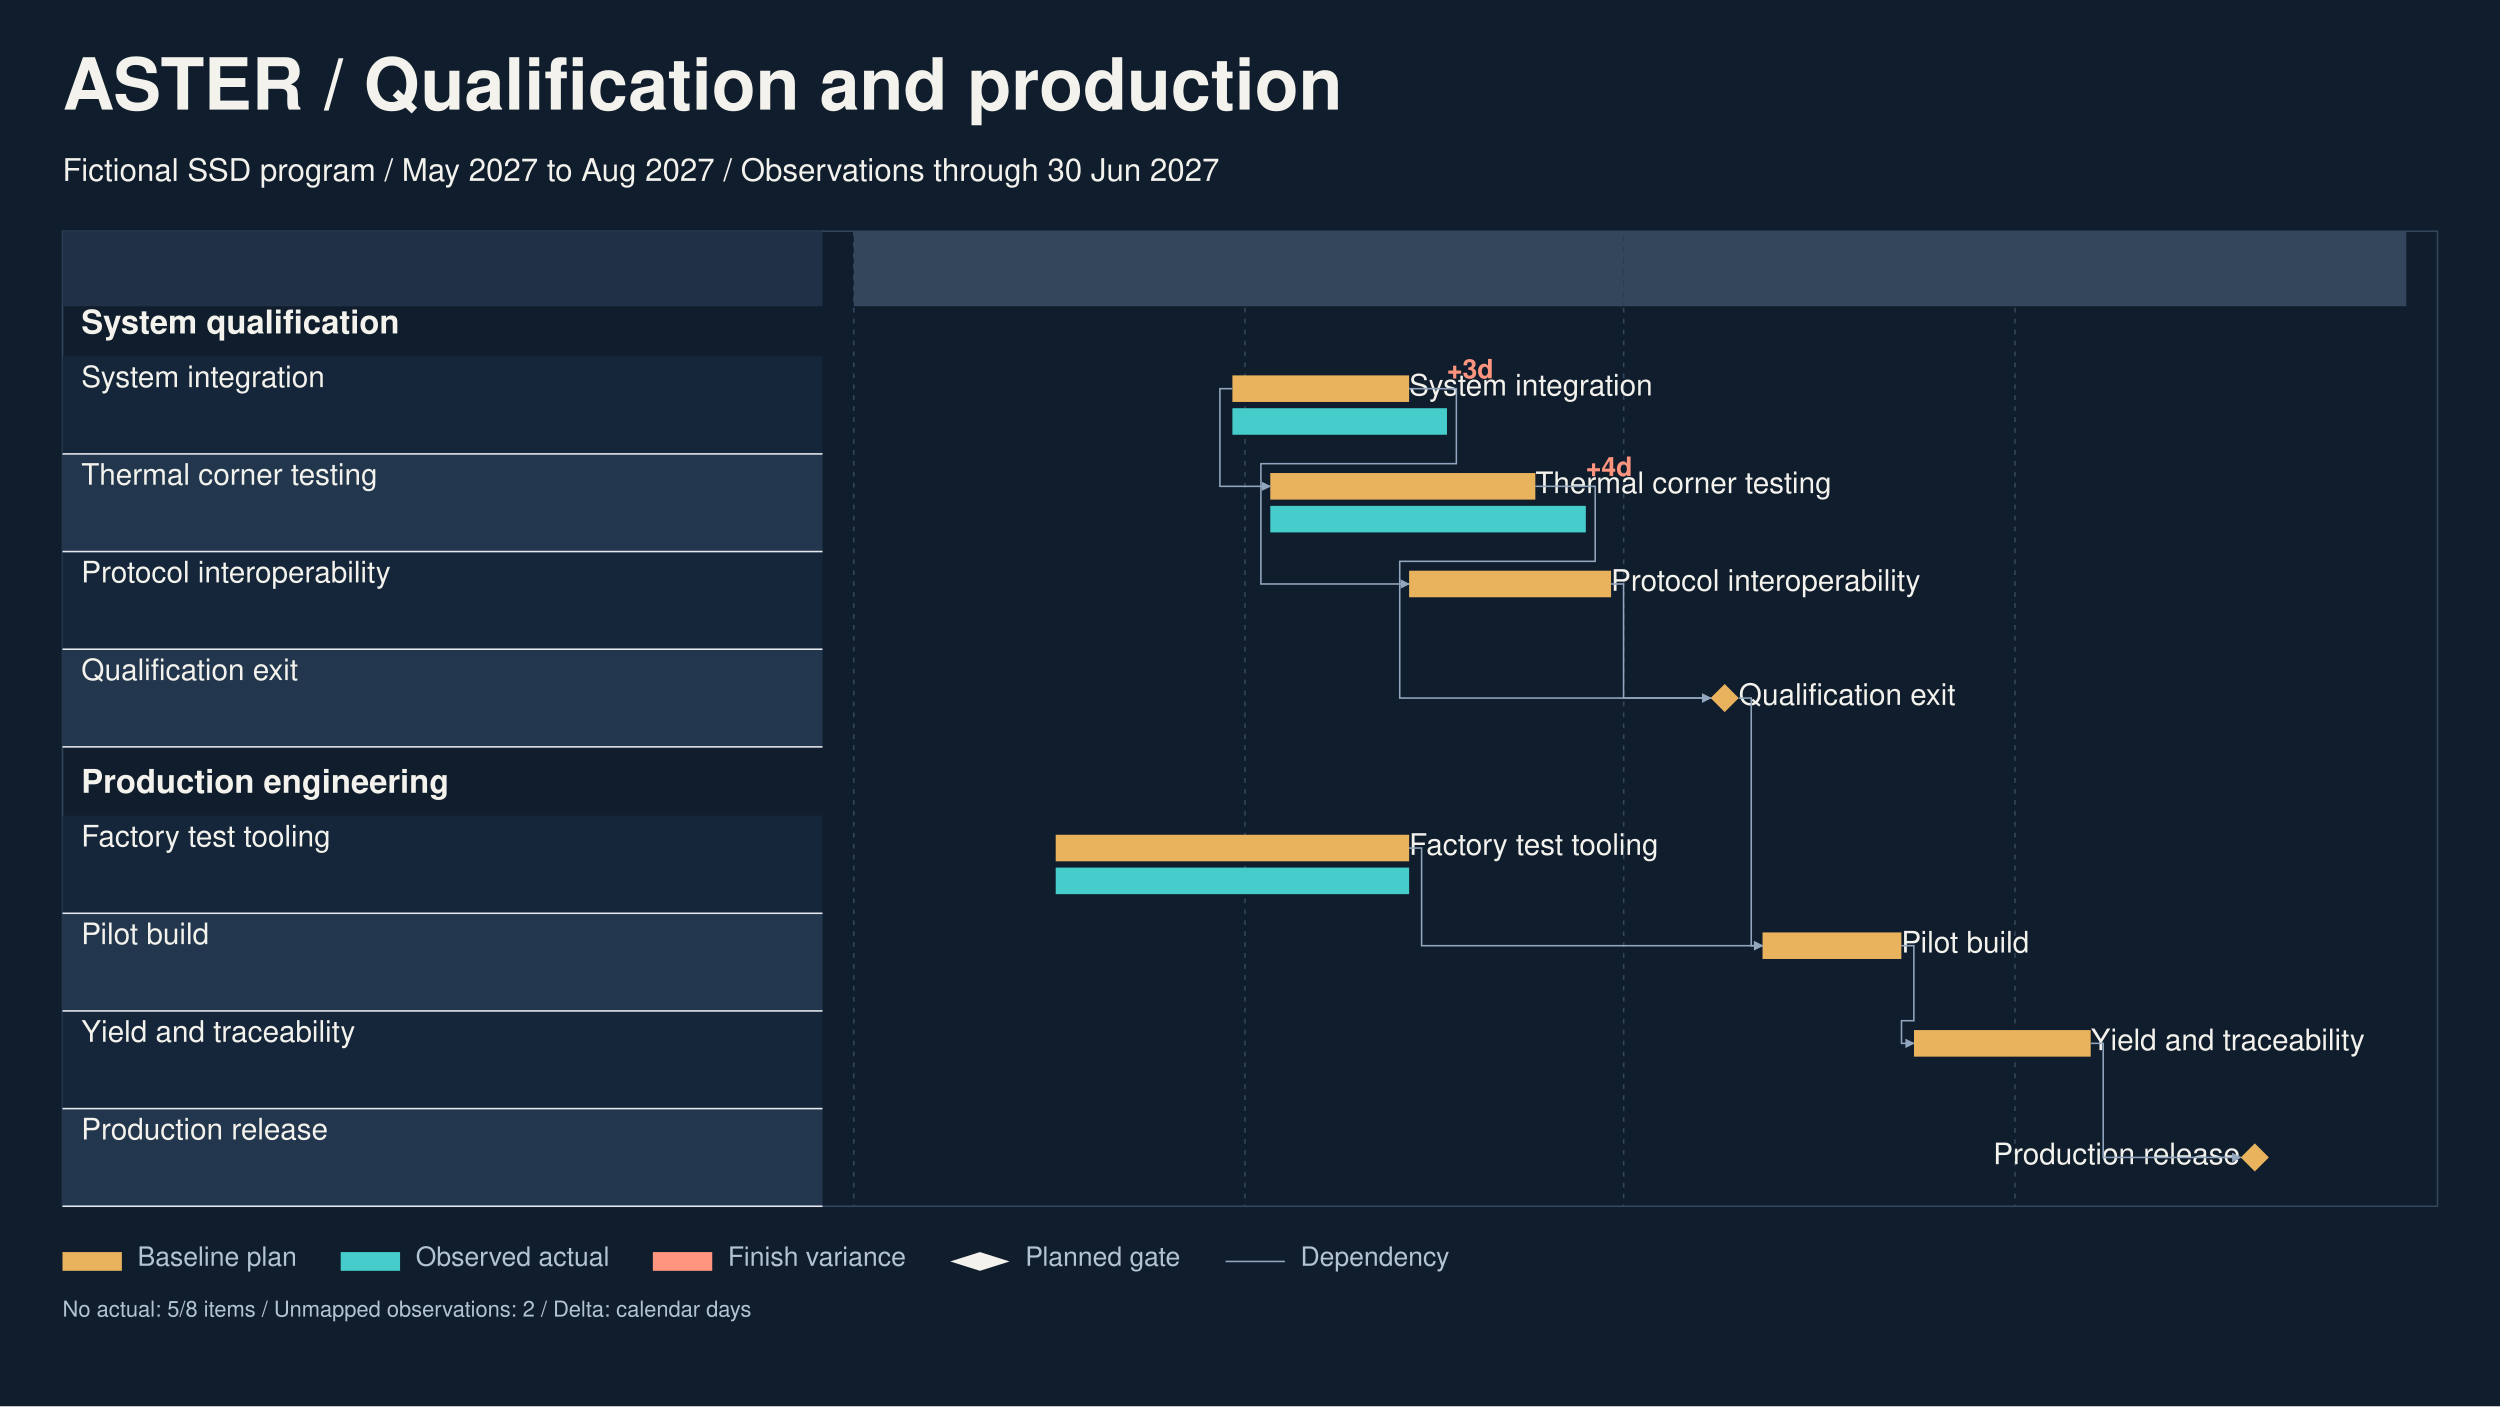
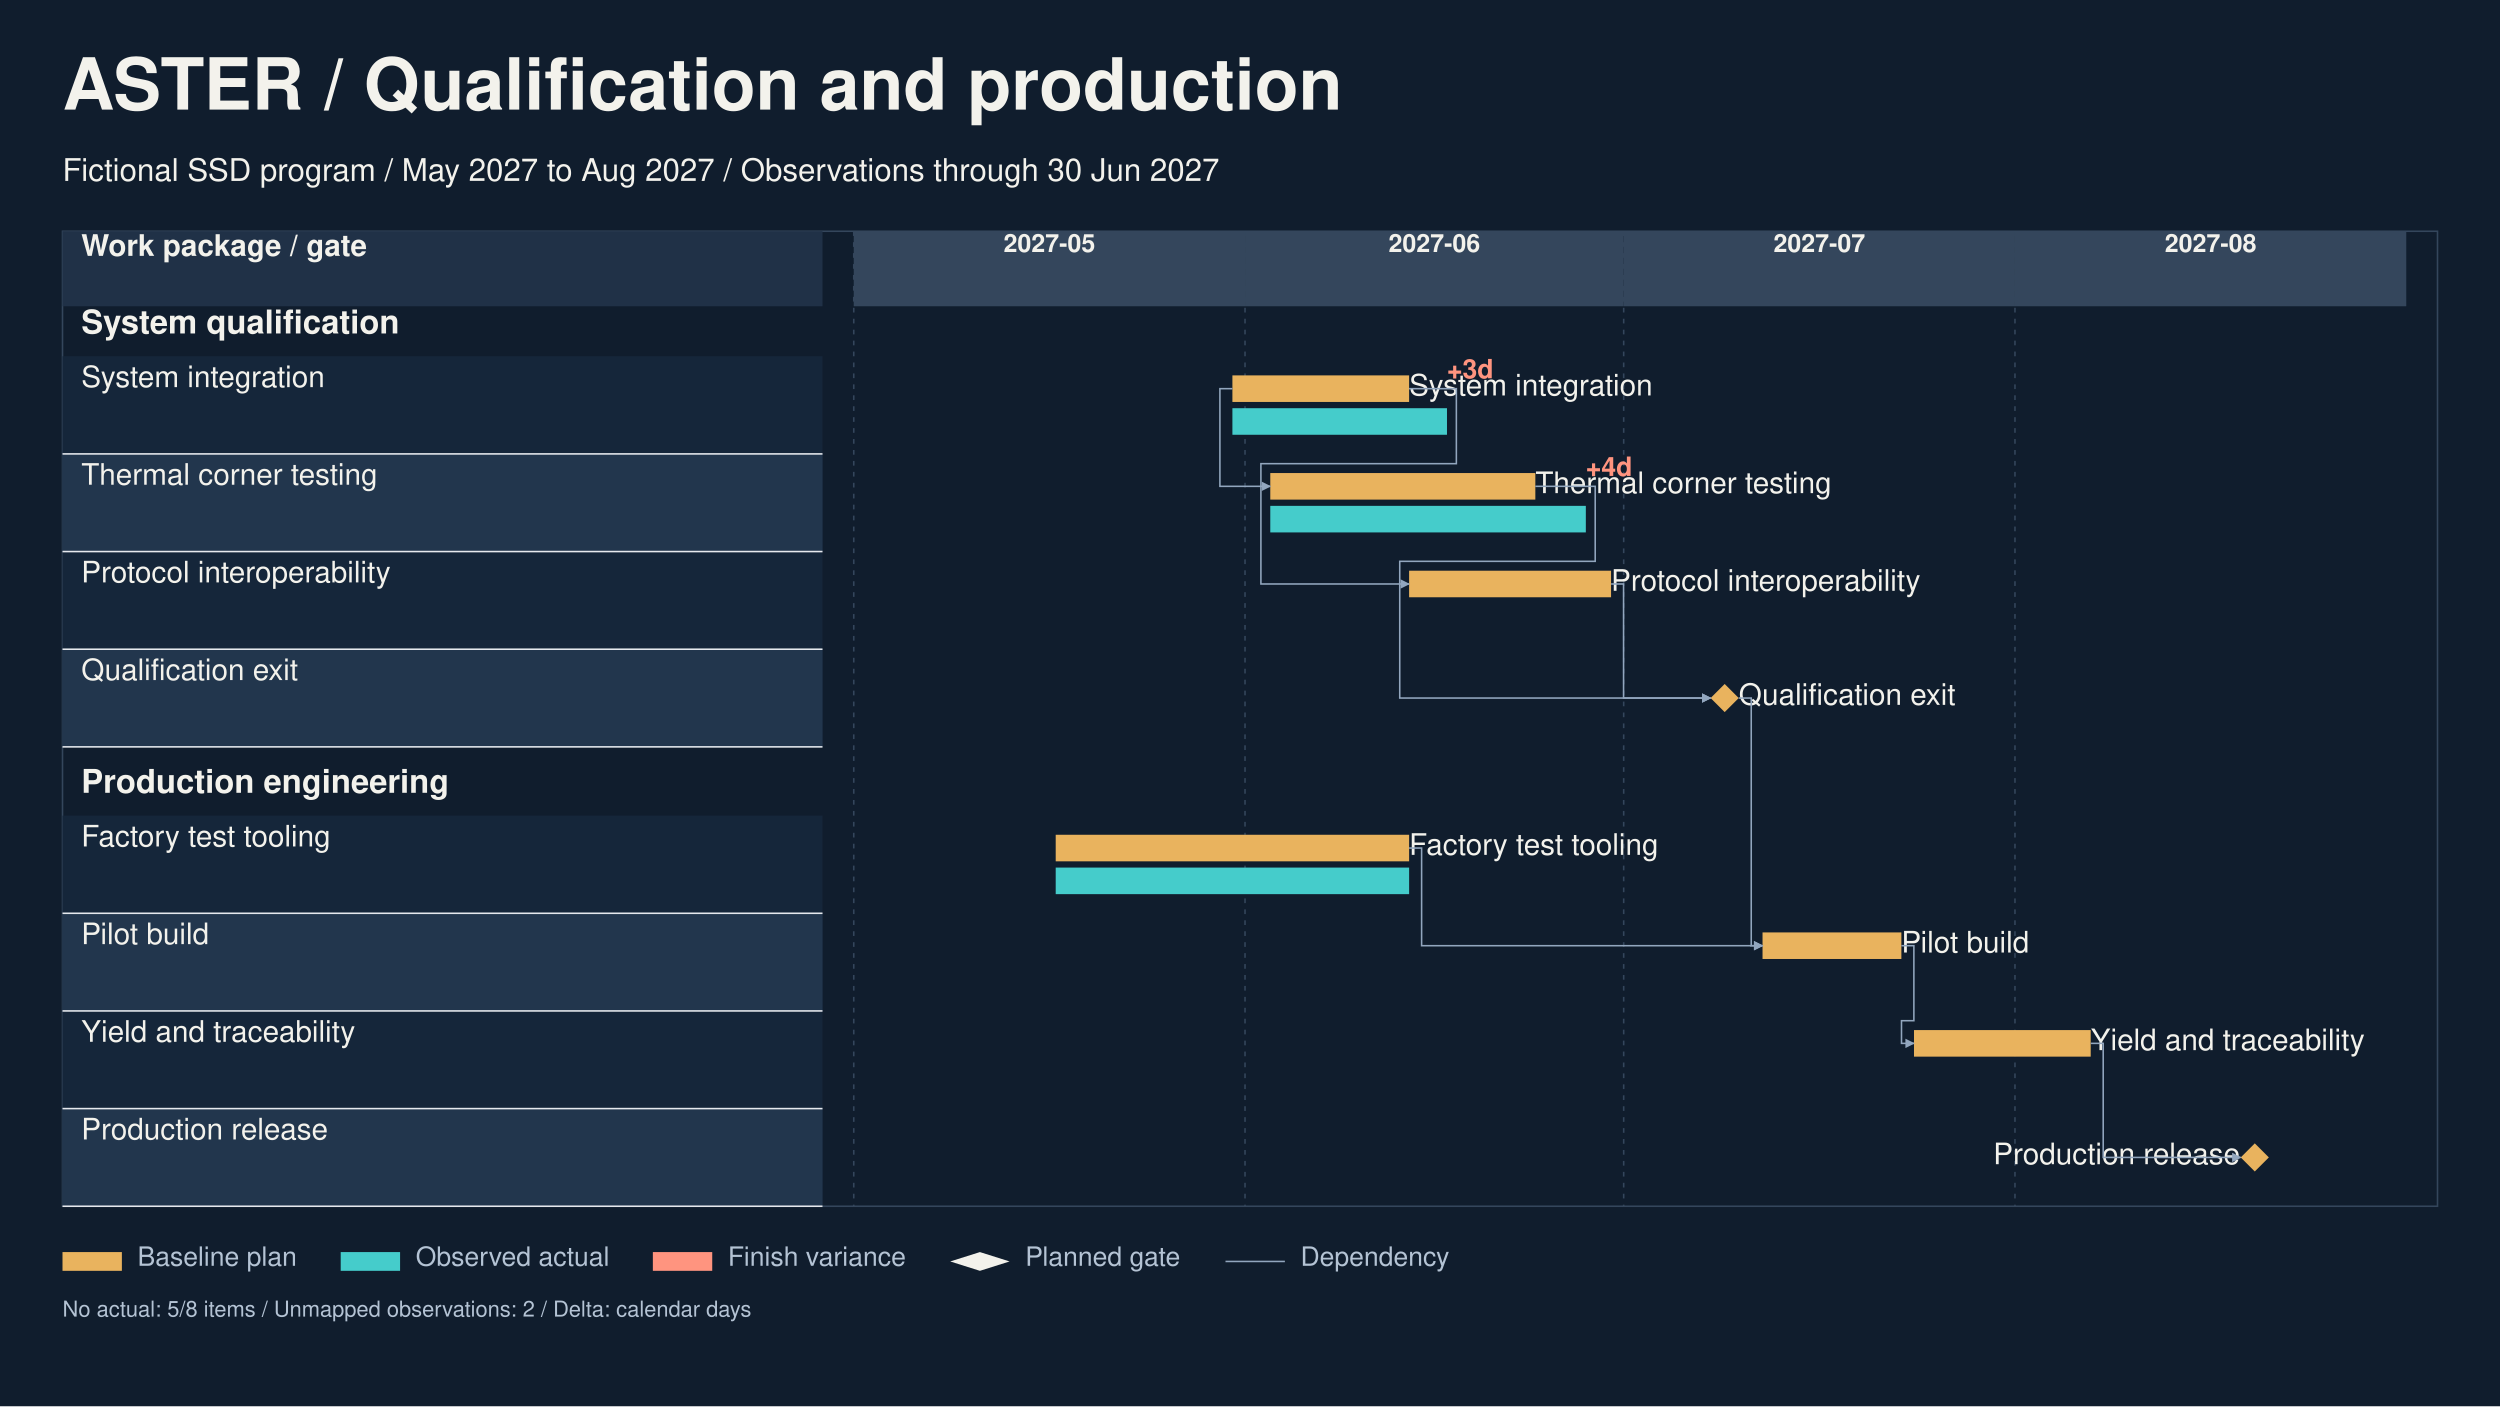
<svg xmlns="http://www.w3.org/2000/svg" width="1600" height="900" viewBox="0 0 1600 900" role="img" aria-labelledby="title desc">
  <defs>
    <marker id="dependency-arrow" markerWidth="6" markerHeight="6" refX="5.5" refY="3.0" orient="auto">
      <path d="M0 0L6 3.0L0 6Z" fill="#92A6BE" />
    </marker>
  </defs>
  <rect width="1600" height="900" fill="#101D2D" />
  <rect data-scene-id="table-timeline:table-frame:table::primitive" data-purpose="table-frame" data-source-ref="table" x="40" y="148" width="1520" height="624" fill="none" stroke="#34465C" />
  <rect data-scene-id="table-timeline:table-header-band:table-header::primitive" data-purpose="table-header" data-source-ref="table-header" x="40" y="148" width="486.4" height="48" fill="#203147" stroke="none" />
  <rect data-scene-id="table-timeline:group-surface:qualification::primitive" data-purpose="group-surface" data-source-ref="qualification" x="40" y="228" width="486.4" height="250" fill="#15263A" stroke="none" opacity="1" />
  <rect data-scene-id="table-timeline:group-surface:production::primitive" data-purpose="group-surface" data-source-ref="production" x="40" y="522" width="486.4" height="250" fill="#15263A" stroke="none" opacity="1" />
  <rect data-scene-id="table-timeline:row-shade:thermal::primitive" data-purpose="row-shade" data-source-ref="thermal" x="40" y="290.5" width="486.4" height="62.5" fill="#22364D" stroke="none" />
  <rect data-scene-id="table-timeline:row-shade:qual-exit::primitive" data-purpose="row-shade" data-source-ref="qual-exit" x="40" y="415.5" width="486.4" height="62.5" fill="#22364D" stroke="none" />
  <rect data-scene-id="table-timeline:row-shade:pilot::primitive" data-purpose="row-shade" data-source-ref="pilot" x="40" y="584.5" width="486.4" height="62.5" fill="#22364D" stroke="none" />
  <rect data-scene-id="table-timeline:row-shade:release::primitive" data-purpose="row-shade" data-source-ref="release" x="40" y="709.5" width="486.4" height="62.5" fill="#22364D" stroke="none" />
  <path data-scene-id="table-timeline:table-row-rule:integration::primitive" data-purpose="table-row" data-source-ref="integration" d="M40 290.5L526.4 290.5" stroke="#E6E9EE" fill="none" />
  <path data-scene-id="table-timeline:table-row-rule:thermal::primitive" data-purpose="table-row" data-source-ref="thermal" d="M40 353L526.4 353" stroke="#E6E9EE" fill="none" />
  <path data-scene-id="table-timeline:table-row-rule:compliance::primitive" data-purpose="table-row" data-source-ref="compliance" d="M40 415.5L526.4 415.5" stroke="#E6E9EE" fill="none" />
  <path data-scene-id="table-timeline:table-row-rule:qual-exit::primitive" data-purpose="table-row" data-source-ref="qual-exit" d="M40 478L526.4 478" stroke="#E6E9EE" fill="none" />
  <path data-scene-id="table-timeline:table-row-rule:tooling::primitive" data-purpose="table-row" data-source-ref="tooling" d="M40 584.5L526.4 584.5" stroke="#E6E9EE" fill="none" />
  <path data-scene-id="table-timeline:table-row-rule:pilot::primitive" data-purpose="table-row" data-source-ref="pilot" d="M40 647L526.4 647" stroke="#E6E9EE" fill="none" />
  <path data-scene-id="table-timeline:table-row-rule:yield::primitive" data-purpose="table-row" data-source-ref="yield" d="M40 709.5L526.4 709.5" stroke="#E6E9EE" fill="none" />
  <path data-scene-id="table-timeline:table-row-rule:release::primitive" data-purpose="table-row" data-source-ref="release" d="M40 772L526.4 772" stroke="#E6E9EE" fill="none" />
  <rect data-scene-id="table-timeline:axis-band:axis:month:0:axis:primitive" data-purpose="axis-band" data-source-ref="axis:month:0" x="546.4" y="148" width="250.42" height="48" fill="#34465C" stroke="none" />
  <rect data-scene-id="table-timeline:axis-band:axis:month:1:axis:primitive" data-purpose="axis-band" data-source-ref="axis:month:1" x="796.82" y="148" width="242.34" height="48" fill="#34465C" stroke="none" />
  <rect data-scene-id="table-timeline:axis-band:axis:month:2:axis:primitive" data-purpose="axis-band" data-source-ref="axis:month:2" x="1039.16" y="148" width="250.42" height="48" fill="#34465C" stroke="none" />
  <rect data-scene-id="table-timeline:axis-band:axis:month:3:axis:primitive" data-purpose="axis-band" data-source-ref="axis:month:3" x="1289.58" y="148" width="250.42" height="48" fill="#34465C" stroke="none" />
  <path data-scene-id="table-timeline:tick:tick:month:0:axis:primitive" data-purpose="axis-major" data-source-ref="tick:month:0" d="M546.4 148L546.4 772" stroke="#34465C" fill="none" stroke-dasharray="3 4" />
  <path data-scene-id="table-timeline:tick:tick:month:1:axis:primitive" data-purpose="axis-major" data-source-ref="tick:month:1" d="M796.82 148L796.82 772" stroke="#34465C" fill="none" stroke-dasharray="3 4" />
  <path data-scene-id="table-timeline:tick:tick:month:2:axis:primitive" data-purpose="axis-major" data-source-ref="tick:month:2" d="M1039.16 148L1039.16 772" stroke="#34465C" fill="none" stroke-dasharray="3 4" />
  <path data-scene-id="table-timeline:tick:tick:month:3:axis:primitive" data-purpose="axis-major" data-source-ref="tick:month:3" d="M1289.58 148L1289.58 772" stroke="#34465C" fill="none" stroke-dasharray="3 4" />
  <rect data-scene-id="table-timeline:comparison-mark:integration:planned:primitive" data-purpose="planned" data-source-ref="integration" data-lane-offset="12.25" x="788.74" y="240.25" width="113.09" height="17" fill="#E9B35E" stroke="none" />
  <rect data-scene-id="table-timeline:comparison-mark:integration:actual:primitive" data-purpose="actual" data-source-ref="integration" data-lane-offset="33.25" x="788.74" y="261.25" width="137.33" height="17" fill="#45CCCB" stroke="none" />
  <text data-scene-id="table-timeline:comparison-mark:integration:finish-delta:primitive" data-purpose="variance" data-source-ref="integration" x="926.07" y="242.09" font-family="Nimbus Sans, Arial, sans-serif" font-size="17" font-weight="700" letter-spacing="0" fill="#FF947F" text-anchor="start">+3d</text>
  <rect data-scene-id="table-timeline:comparison-mark:thermal:planned:primitive" data-purpose="planned" data-source-ref="thermal" data-lane-offset="74.75" x="812.98" y="302.75" width="169.64" height="17" fill="#E9B35E" stroke="none" />
  <rect data-scene-id="table-timeline:comparison-mark:thermal:actual:primitive" data-purpose="actual" data-source-ref="thermal" data-lane-offset="95.75" x="812.98" y="323.75" width="201.95" height="17" fill="#45CCCB" stroke="none" />
  <text data-scene-id="table-timeline:comparison-mark:thermal:finish-delta:primitive" data-purpose="variance" data-source-ref="thermal" x="1014.93" y="304.59" font-family="Nimbus Sans, Arial, sans-serif" font-size="17" font-weight="700" letter-spacing="0" fill="#FF947F" text-anchor="start">+4d</text>
  <rect data-scene-id="table-timeline:comparison-mark:compliance:planned:primitive" data-purpose="planned" data-source-ref="compliance" data-lane-offset="137.25" x="901.83" y="365.25" width="129.25" height="17" fill="#E9B35E" stroke="none" />
  <path data-scene-id="table-timeline:comparison-mark:qual-exit:planned:primitive" data-purpose="planned" data-source-ref="qual-exit" data-lane-offset="209.75" d="M1103.79 437.75L1112.79 446.75L1103.79 455.75L1094.79 446.75Z" fill="#E9B35E" />
  <rect data-scene-id="table-timeline:comparison-mark:tooling:planned:primitive" data-purpose="planned" data-source-ref="tooling" data-lane-offset="12.25" x="675.65" y="534.25" width="226.19" height="17" fill="#E9B35E" stroke="none" />
  <rect data-scene-id="table-timeline:comparison-mark:tooling:actual:primitive" data-purpose="actual" data-source-ref="tooling" data-lane-offset="33.25" x="675.65" y="555.25" width="226.19" height="17" fill="#45CCCB" stroke="none" />
  <rect data-scene-id="table-timeline:comparison-mark:pilot:planned:primitive" data-purpose="planned" data-source-ref="pilot" data-lane-offset="74.75" x="1128.02" y="596.75" width="88.86" height="17" fill="#E9B35E" stroke="none" />
  <rect data-scene-id="table-timeline:comparison-mark:yield:planned:primitive" data-purpose="planned" data-source-ref="yield" data-lane-offset="137.25" x="1224.96" y="659.25" width="113.09" height="17" fill="#E9B35E" stroke="none" />
  <path data-scene-id="table-timeline:comparison-mark:release:planned:primitive" data-purpose="planned" data-source-ref="release" data-lane-offset="209.75" d="M1443.06 731.75L1452.06 740.75L1443.06 749.75L1434.06 740.75Z" fill="#E9B35E" />
-   <text data-scene-id="table-timeline:table-column-label:Work package / gate::primitive" data-purpose="table-header" data-source-ref="Work package / gate" x="52" y="163.75" font-family="Nimbus Sans, Arial, sans-serif" font-size="19" font-weight="700" letter-spacing="0" fill="#203147" text-anchor="start">Work package / gate</text>
+   <text data-scene-id="table-timeline:table-column-label:Work package / gate::primitive" data-purpose="table-header" data-source-ref="Work package / gate" x="52" y="163.75" font-family="Nimbus Sans, Arial, sans-serif" font-size="19" font-weight="700" letter-spacing="0" fill="#F3F2EC" text-anchor="start">Work package / gate</text>
  <text data-scene-id="table-timeline:group-header:qualification::primitive" data-purpose="group-header" data-source-ref="qualification" x="52" y="213.41" font-family="Nimbus Sans, Arial, sans-serif" font-size="21" font-weight="700" letter-spacing="0" fill="#F3F2EC" text-anchor="start">System qualification</text>
  <text data-scene-id="table-timeline:group-header:production::primitive" data-purpose="group-header" data-source-ref="production" x="52" y="507.41" font-family="Nimbus Sans, Arial, sans-serif" font-size="21" font-weight="700" letter-spacing="0" fill="#F3F2EC" text-anchor="start">Production engineering</text>
  <text data-scene-id="table-timeline:table-cell:integration:Work package / gate::primitive" data-purpose="table-cell" data-source-ref="integration:Work package / gate" x="52" y="247.75" font-family="Nimbus Sans, Arial, sans-serif" font-size="19" font-weight="400" letter-spacing="0" fill="#F3F2EC" text-anchor="start">System integration</text>
  <text data-scene-id="table-timeline:table-cell:thermal:Work package / gate::primitive" data-purpose="table-cell" data-source-ref="thermal:Work package / gate" x="52" y="310.25" font-family="Nimbus Sans, Arial, sans-serif" font-size="19" font-weight="400" letter-spacing="0" fill="#F3F2EC" text-anchor="start">Thermal corner testing</text>
  <text data-scene-id="table-timeline:table-cell:compliance:Work package / gate::primitive" data-purpose="table-cell" data-source-ref="compliance:Work package / gate" x="52" y="372.75" font-family="Nimbus Sans, Arial, sans-serif" font-size="19" font-weight="400" letter-spacing="0" fill="#F3F2EC" text-anchor="start">Protocol interoperability</text>
  <text data-scene-id="table-timeline:table-cell:qual-exit:Work package / gate::primitive" data-purpose="table-cell" data-source-ref="qual-exit:Work package / gate" x="52" y="435.25" font-family="Nimbus Sans, Arial, sans-serif" font-size="19" font-weight="400" letter-spacing="0" fill="#F3F2EC" text-anchor="start">Qualification exit</text>
  <text data-scene-id="table-timeline:table-cell:tooling:Work package / gate::primitive" data-purpose="table-cell" data-source-ref="tooling:Work package / gate" x="52" y="541.75" font-family="Nimbus Sans, Arial, sans-serif" font-size="19" font-weight="400" letter-spacing="0" fill="#F3F2EC" text-anchor="start">Factory test tooling</text>
  <text data-scene-id="table-timeline:table-cell:pilot:Work package / gate::primitive" data-purpose="table-cell" data-source-ref="pilot:Work package / gate" x="52" y="604.25" font-family="Nimbus Sans, Arial, sans-serif" font-size="19" font-weight="400" letter-spacing="0" fill="#F3F2EC" text-anchor="start">Pilot build</text>
  <text data-scene-id="table-timeline:table-cell:yield:Work package / gate::primitive" data-purpose="table-cell" data-source-ref="yield:Work package / gate" x="52" y="666.75" font-family="Nimbus Sans, Arial, sans-serif" font-size="19" font-weight="400" letter-spacing="0" fill="#F3F2EC" text-anchor="start">Yield and traceability</text>
  <text data-scene-id="table-timeline:table-cell:release:Work package / gate::primitive" data-purpose="table-cell" data-source-ref="release:Work package / gate" x="52" y="729.25" font-family="Nimbus Sans, Arial, sans-serif" font-size="19" font-weight="400" letter-spacing="0" fill="#F3F2EC" text-anchor="start">Production release</text>
-   <text data-scene-id="table-timeline:axis-label:axis:month:0:axis:primitive" data-purpose="axis-band" data-source-ref="axis:month:0" x="671.61" y="161.26" font-family="Nimbus Sans, Arial, sans-serif" font-size="16" font-weight="700" letter-spacing="0" fill="#34465C" text-anchor="middle">2027-05</text>
-   <text data-scene-id="table-timeline:axis-label:axis:month:1:axis:primitive" data-purpose="axis-band" data-source-ref="axis:month:1" x="917.99" y="161.26" font-family="Nimbus Sans, Arial, sans-serif" font-size="16" font-weight="700" letter-spacing="0" fill="#34465C" text-anchor="middle">2027-06</text>
-   <text data-scene-id="table-timeline:axis-label:axis:month:2:axis:primitive" data-purpose="axis-band" data-source-ref="axis:month:2" x="1164.37" y="161.26" font-family="Nimbus Sans, Arial, sans-serif" font-size="16" font-weight="700" letter-spacing="0" fill="#34465C" text-anchor="middle">2027-07</text>
-   <text data-scene-id="table-timeline:axis-label:axis:month:3:axis:primitive" data-purpose="axis-band" data-source-ref="axis:month:3" x="1414.79" y="161.26" font-family="Nimbus Sans, Arial, sans-serif" font-size="16" font-weight="700" letter-spacing="0" fill="#34465C" text-anchor="middle">2027-08</text>
+   <text data-scene-id="table-timeline:axis-label:axis:month:0:axis:primitive" data-purpose="axis-band" data-source-ref="axis:month:0" x="671.61" y="161.26" font-family="Nimbus Sans, Arial, sans-serif" font-size="16" font-weight="700" letter-spacing="0" fill="#F3F2EC" text-anchor="middle">2027-05</text>
+   <text data-scene-id="table-timeline:axis-label:axis:month:1:axis:primitive" data-purpose="axis-band" data-source-ref="axis:month:1" x="917.99" y="161.26" font-family="Nimbus Sans, Arial, sans-serif" font-size="16" font-weight="700" letter-spacing="0" fill="#F3F2EC" text-anchor="middle">2027-06</text>
+   <text data-scene-id="table-timeline:axis-label:axis:month:2:axis:primitive" data-purpose="axis-band" data-source-ref="axis:month:2" x="1164.37" y="161.26" font-family="Nimbus Sans, Arial, sans-serif" font-size="16" font-weight="700" letter-spacing="0" fill="#F3F2EC" text-anchor="middle">2027-07</text>
+   <text data-scene-id="table-timeline:axis-label:axis:month:3:axis:primitive" data-purpose="axis-band" data-source-ref="axis:month:3" x="1414.79" y="161.26" font-family="Nimbus Sans, Arial, sans-serif" font-size="16" font-weight="700" letter-spacing="0" fill="#F3F2EC" text-anchor="middle">2027-08</text>
  <text data-scene-id="table-timeline:item-label:integration::primitive" data-purpose="item-label" data-source-ref="integration" x="901.83" y="253.1" font-family="Nimbus Sans, Arial, sans-serif" font-size="19" font-weight="400" letter-spacing="0" fill="#F3F2EC" text-anchor="start">System integration</text>
  <text data-scene-id="table-timeline:item-label:thermal::primitive" data-purpose="item-label" data-source-ref="thermal" x="982.61" y="315.6" font-family="Nimbus Sans, Arial, sans-serif" font-size="19" font-weight="400" letter-spacing="0" fill="#F3F2EC" text-anchor="start">Thermal corner testing</text>
  <text data-scene-id="table-timeline:item-label:compliance::primitive" data-purpose="item-label" data-source-ref="compliance" x="1031.08" y="378.1" font-family="Nimbus Sans, Arial, sans-serif" font-size="19" font-weight="400" letter-spacing="0" fill="#F3F2EC" text-anchor="start">Protocol interoperability</text>
  <text data-scene-id="table-timeline:item-label:qual-exit::primitive" data-purpose="item-label" data-source-ref="qual-exit" x="1112.79" y="451.1" font-family="Nimbus Sans, Arial, sans-serif" font-size="19" font-weight="400" letter-spacing="0" fill="#F3F2EC" text-anchor="start">Qualification exit</text>
  <text data-scene-id="table-timeline:item-label:tooling::primitive" data-purpose="item-label" data-source-ref="tooling" x="901.83" y="547.1" font-family="Nimbus Sans, Arial, sans-serif" font-size="19" font-weight="400" letter-spacing="0" fill="#F3F2EC" text-anchor="start">Factory test tooling</text>
  <text data-scene-id="table-timeline:item-label:pilot::primitive" data-purpose="item-label" data-source-ref="pilot" x="1216.88" y="609.6" font-family="Nimbus Sans, Arial, sans-serif" font-size="19" font-weight="400" letter-spacing="0" fill="#F3F2EC" text-anchor="start">Pilot build</text>
  <text data-scene-id="table-timeline:item-label:yield::primitive" data-purpose="item-label" data-source-ref="yield" x="1338.05" y="672.1" font-family="Nimbus Sans, Arial, sans-serif" font-size="19" font-weight="400" letter-spacing="0" fill="#F3F2EC" text-anchor="start">Yield and traceability</text>
  <text data-scene-id="table-timeline:item-label:release::primitive" data-purpose="item-label" data-source-ref="release" x="1275.66" y="745.1" font-family="Nimbus Sans, Arial, sans-serif" font-size="19" font-weight="400" letter-spacing="0" fill="#F3F2EC" text-anchor="start">Production release</text>
  <text data-scene-id="table-timeline:title-text:project::primitive" data-purpose="heading" data-source-ref="project" x="40" y="70.13" font-family="Nimbus Sans, Arial, sans-serif" font-size="46" font-weight="700" letter-spacing="0" fill="#F3F2EC" text-anchor="start">ASTER / Qualification and production</text>
  <text data-scene-id="table-timeline:subtitle-text:view:window::primitive" data-purpose="subtitle" data-source-ref="view:window" x="40" y="115.78" font-family="Nimbus Sans, Arial, sans-serif" font-size="20" font-weight="400" letter-spacing="0" fill="#F3F2EC" text-anchor="start">Fictional SSD program / May 2027 to Aug 2027 / Observations through 30 Jun 2027</text>
  <path data-scene-id="table-timeline:dependency-connector:integration-thermal:dependency:primitive" data-purpose="routed-connector" data-source-ref="integration-thermal" d="M788.74 248.75L780.74 248.75L780.74 311.25L804.98 311.25L812.98 311.25" stroke="#92A6BE" fill="none" marker-end="url(#dependency-arrow)" data-from-port-id="table-timeline:comparison-mark:integration:planned:start" data-from-endpoint="start" data-to-port-id="table-timeline:comparison-mark:thermal:planned:start" data-to-endpoint="start" />
  <path data-scene-id="table-timeline:dependency-connector:integration-compliance:dependency:primitive" data-purpose="routed-connector" data-source-ref="integration-compliance" d="M901.83 248.75L909.83 248.75L932.07 248.75L932.07 296.75L806.98 296.75L806.98 373.75L893.83 373.75L901.83 373.75" stroke="#92A6BE" fill="none" marker-end="url(#dependency-arrow)" data-from-port-id="table-timeline:comparison-mark:integration:planned:end" data-from-endpoint="end" data-to-port-id="table-timeline:comparison-mark:compliance:planned:start" data-to-endpoint="start" />
  <path data-scene-id="table-timeline:dependency-connector:thermal-qual:dependency:primitive" data-purpose="routed-connector" data-source-ref="thermal-qual" d="M982.61 311.25L990.61 311.25L1020.93 311.25L1020.93 359.25L895.83 359.25L895.83 446.75L1086.79 446.75L1094.79 446.75" stroke="#92A6BE" fill="none" marker-end="url(#dependency-arrow)" data-from-port-id="table-timeline:comparison-mark:thermal:planned:end" data-from-endpoint="end" data-to-port-id="table-timeline:comparison-mark:qual-exit:planned:at" data-to-endpoint="at" />
  <path data-scene-id="table-timeline:dependency-connector:compliance-qual:dependency:primitive" data-purpose="routed-connector" data-source-ref="compliance-qual" d="M1031.08 373.75L1039.08 373.75L1039.08 446.75L1086.79 446.75L1094.79 446.75" stroke="#92A6BE" fill="none" marker-end="url(#dependency-arrow)" data-from-port-id="table-timeline:comparison-mark:compliance:planned:end" data-from-endpoint="end" data-to-port-id="table-timeline:comparison-mark:qual-exit:planned:at" data-to-endpoint="at" />
  <path data-scene-id="table-timeline:dependency-connector:tooling-pilot:dependency:primitive" data-purpose="routed-connector" data-source-ref="tooling-pilot" d="M901.83 542.75L909.83 542.75L909.83 605.25L1120.02 605.25L1128.02 605.25" stroke="#92A6BE" fill="none" marker-end="url(#dependency-arrow)" data-from-port-id="table-timeline:comparison-mark:tooling:planned:end" data-from-endpoint="end" data-to-port-id="table-timeline:comparison-mark:pilot:planned:start" data-to-endpoint="start" />
  <path data-scene-id="table-timeline:dependency-connector:qual-pilot:dependency:primitive" data-purpose="routed-connector" data-source-ref="qual-pilot" d="M1112.79 446.75L1120.79 446.75L1120.79 605.25L1120.02 605.25L1128.02 605.25" stroke="#92A6BE" fill="none" marker-end="url(#dependency-arrow)" data-from-port-id="table-timeline:comparison-mark:qual-exit:planned:at" data-from-endpoint="at" data-to-port-id="table-timeline:comparison-mark:pilot:planned:start" data-to-endpoint="start" />
  <path data-scene-id="table-timeline:dependency-connector:pilot-yield:dependency:primitive" data-purpose="routed-connector" data-source-ref="pilot-yield" d="M1216.88 605.25L1224.88 605.25L1224.88 653.25L1216.96 653.25L1216.96 667.75L1224.96 667.75" stroke="#92A6BE" fill="none" marker-end="url(#dependency-arrow)" data-from-port-id="table-timeline:comparison-mark:pilot:planned:end" data-from-endpoint="end" data-to-port-id="table-timeline:comparison-mark:yield:planned:start" data-to-endpoint="start" />
  <path data-scene-id="table-timeline:dependency-connector:yield-release:dependency:primitive" data-purpose="routed-connector" data-source-ref="yield-release" d="M1338.05 667.75L1346.05 667.75L1346.05 740.75L1426.06 740.75L1434.06 740.75" stroke="#92A6BE" fill="none" marker-end="url(#dependency-arrow)" data-from-port-id="table-timeline:comparison-mark:yield:planned:end" data-from-endpoint="end" data-to-port-id="table-timeline:comparison-mark:release:planned:at" data-to-endpoint="at" />
  <rect data-scene-id="table-timeline:legend-swatch:planned:planned:primitive" data-purpose="legend-swatch" data-source-ref="planned" x="40" y="801.33" width="38" height="12" fill="#E9B35E" stroke="none" />
  <rect data-scene-id="table-timeline:legend-swatch:actual:actual:primitive" data-purpose="legend-swatch" data-source-ref="actual" x="218.05" y="801.33" width="38" height="12" fill="#45CCCB" stroke="none" />
  <rect data-scene-id="table-timeline:legend-swatch:variance:variance:primitive" data-purpose="legend-swatch" data-source-ref="variance" x="417.83" y="801.33" width="38" height="12" fill="#FF947F" stroke="none" />
  <path data-scene-id="table-timeline:legend-swatch:milestone:milestone:primitive" data-purpose="legend-swatch" data-source-ref="milestone" d="M627.14 801.33L646.14 807.33L627.14 813.33L608.14 807.33Z" fill="#F3F2EC" />
  <path data-scene-id="table-timeline:legend-swatch:dependency:dependency:primitive" data-purpose="legend-swatch" data-source-ref="dependency" d="M784.32 807.33L822.32 807.33" stroke="#92A6BE" fill="none" />
  <text data-scene-id="table-timeline:legend-label:planned:planned:primitive" data-purpose="legend-label" data-source-ref="planned" x="88" y="810.09" font-family="Nimbus Sans, Arial, sans-serif" font-size="17" font-weight="400" letter-spacing="0" fill="#B4C3D4" text-anchor="start">Baseline plan</text>
  <text data-scene-id="table-timeline:legend-label:actual:actual:primitive" data-purpose="legend-label" data-source-ref="actual" x="266.05" y="810.09" font-family="Nimbus Sans, Arial, sans-serif" font-size="17" font-weight="400" letter-spacing="0" fill="#B4C3D4" text-anchor="start">Observed actual</text>
  <text data-scene-id="table-timeline:legend-label:variance:variance:primitive" data-purpose="legend-label" data-source-ref="variance" x="465.83" y="810.09" font-family="Nimbus Sans, Arial, sans-serif" font-size="17" font-weight="400" letter-spacing="0" fill="#B4C3D4" text-anchor="start">Finish variance</text>
  <text data-scene-id="table-timeline:legend-label:milestone:milestone:primitive" data-purpose="legend-label" data-source-ref="milestone" x="656.14" y="810.09" font-family="Nimbus Sans, Arial, sans-serif" font-size="17" font-weight="400" letter-spacing="0" fill="#B4C3D4" text-anchor="start">Planned gate</text>
  <text data-scene-id="table-timeline:legend-label:dependency:dependency:primitive" data-purpose="legend-label" data-source-ref="dependency" x="832.32" y="810.09" font-family="Nimbus Sans, Arial, sans-serif" font-size="17" font-weight="400" letter-spacing="0" fill="#B4C3D4" text-anchor="start">Dependency</text>
  <text data-scene-id="table-timeline:coverage-text:coverage::primitive" data-purpose="data-coverage" data-source-ref="coverage" x="40" y="842.61" font-family="Nimbus Sans, Arial, sans-serif" font-size="14" font-weight="400" letter-spacing="0" fill="#B4C3D4" text-anchor="start">No actual: 5/8 items / Unmapped observations: 2 / Delta: calendar days</text>
</svg>
